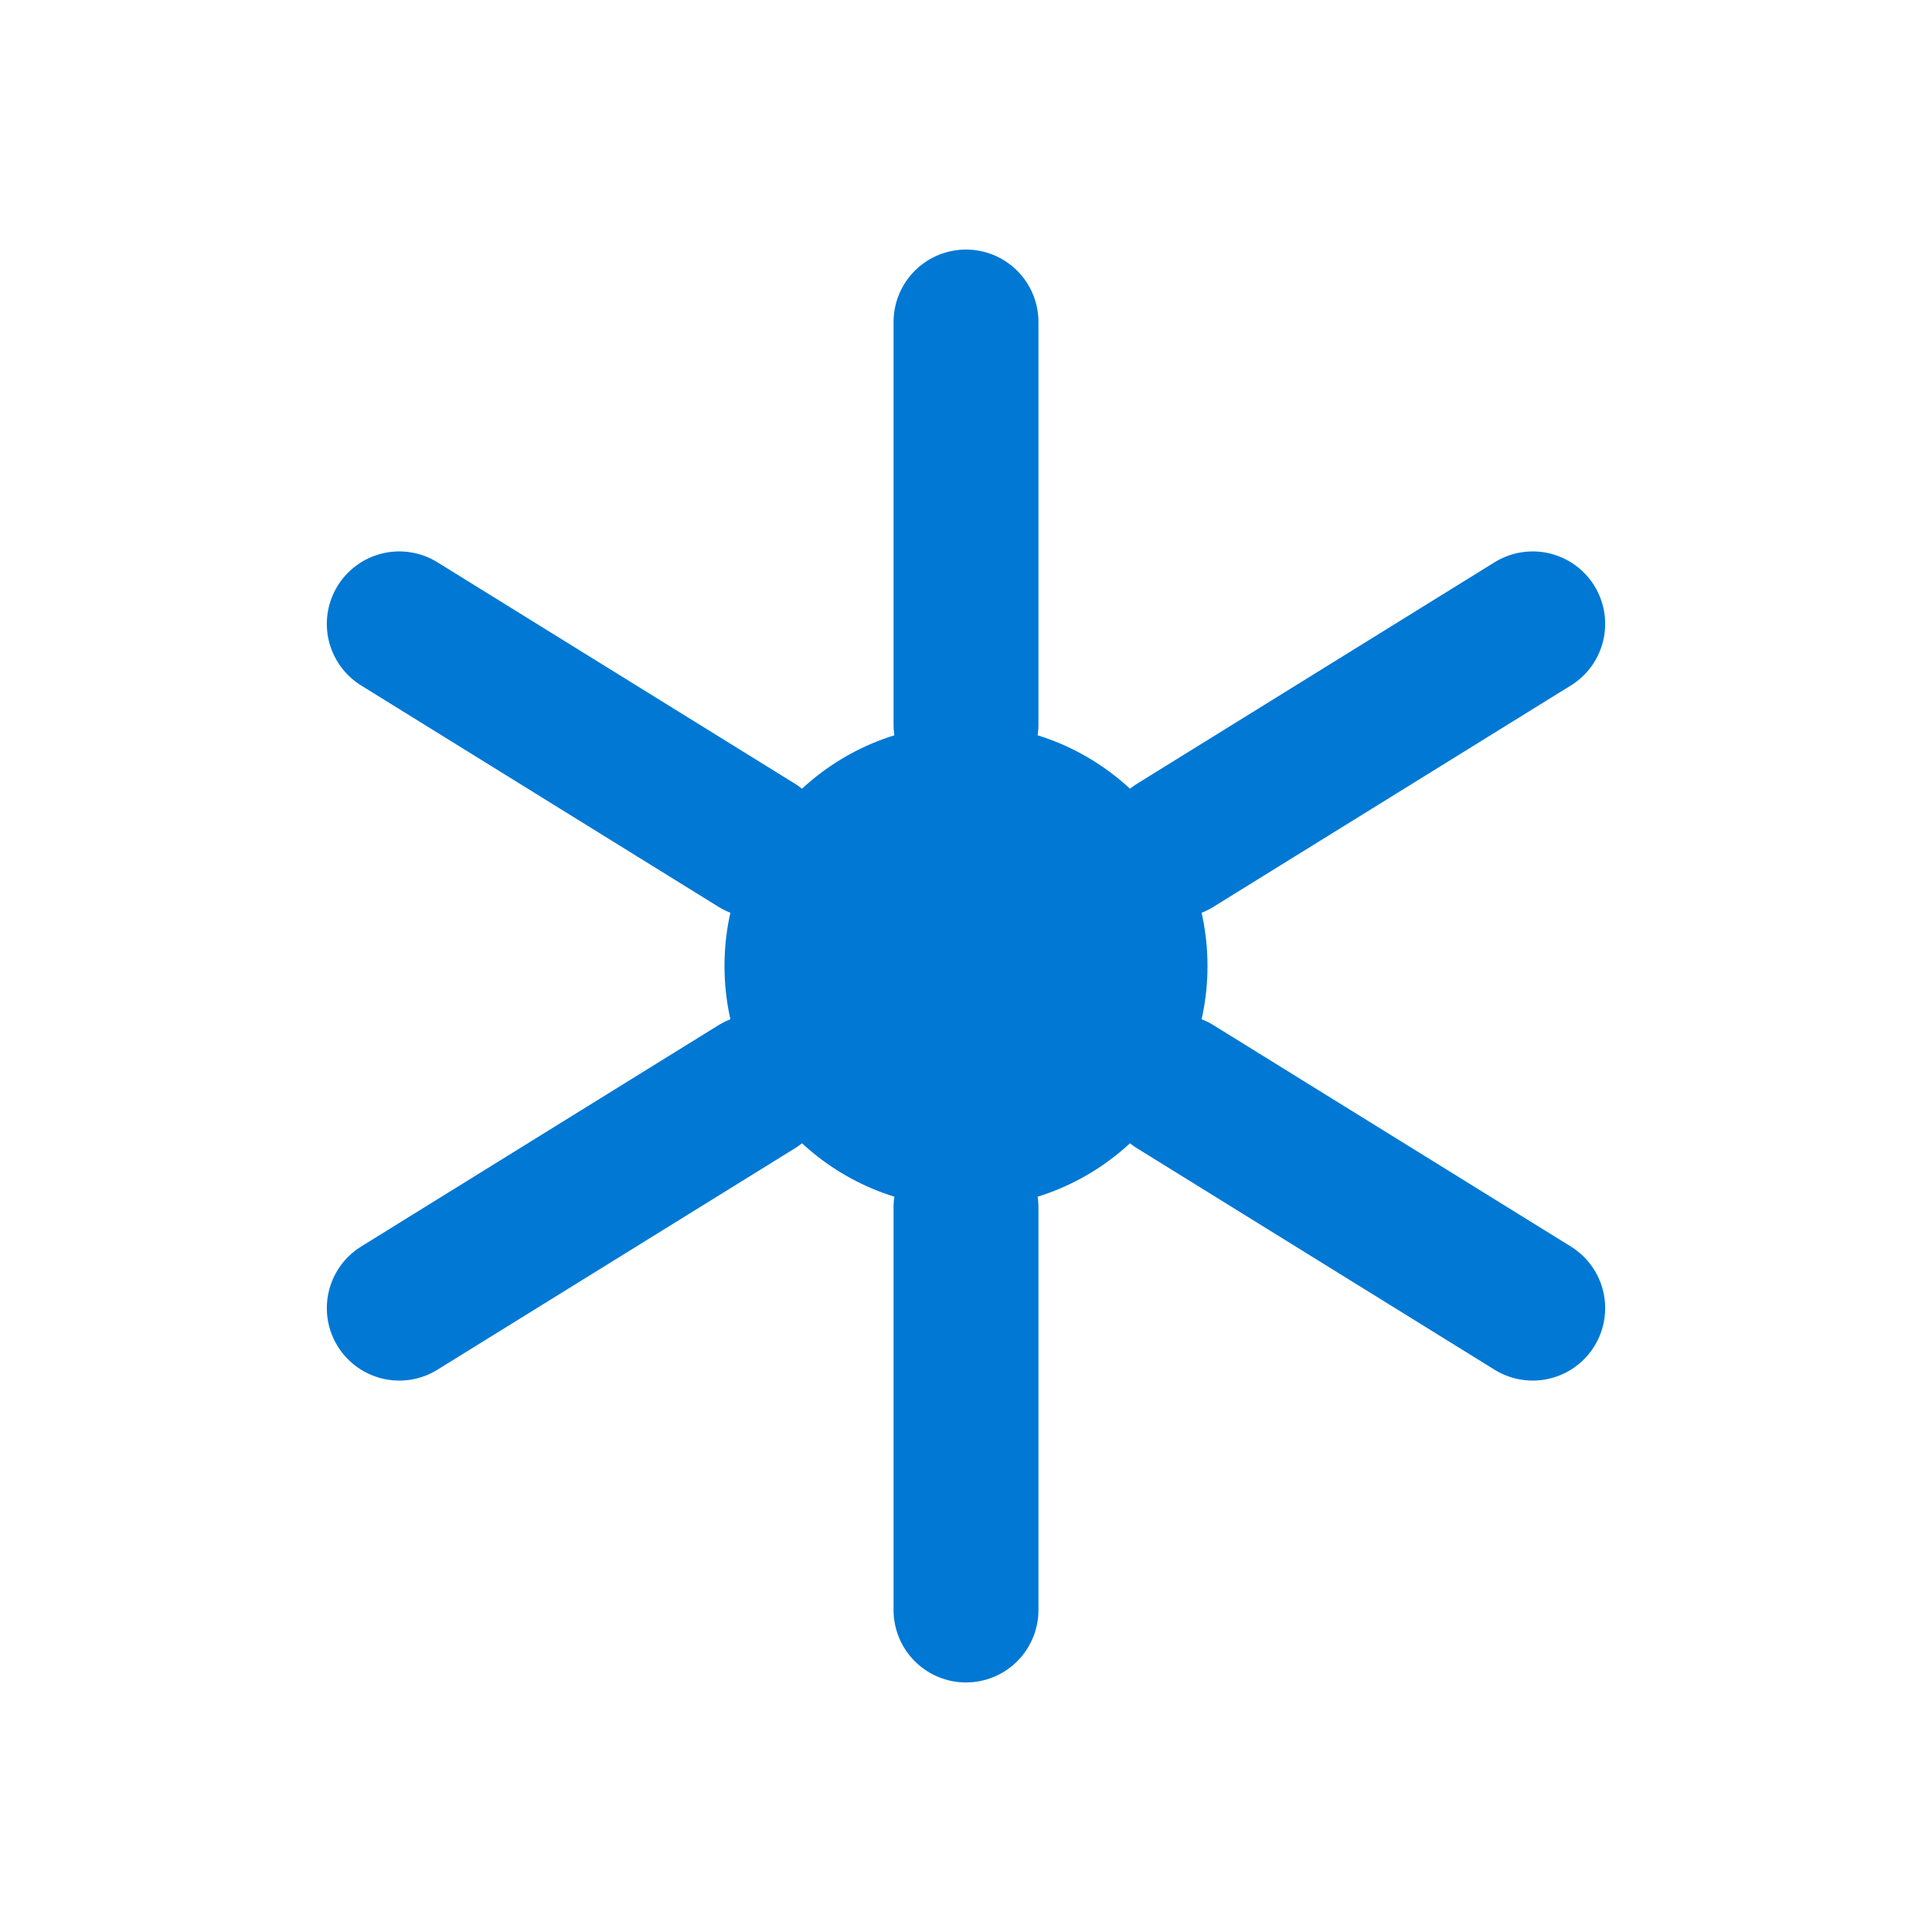
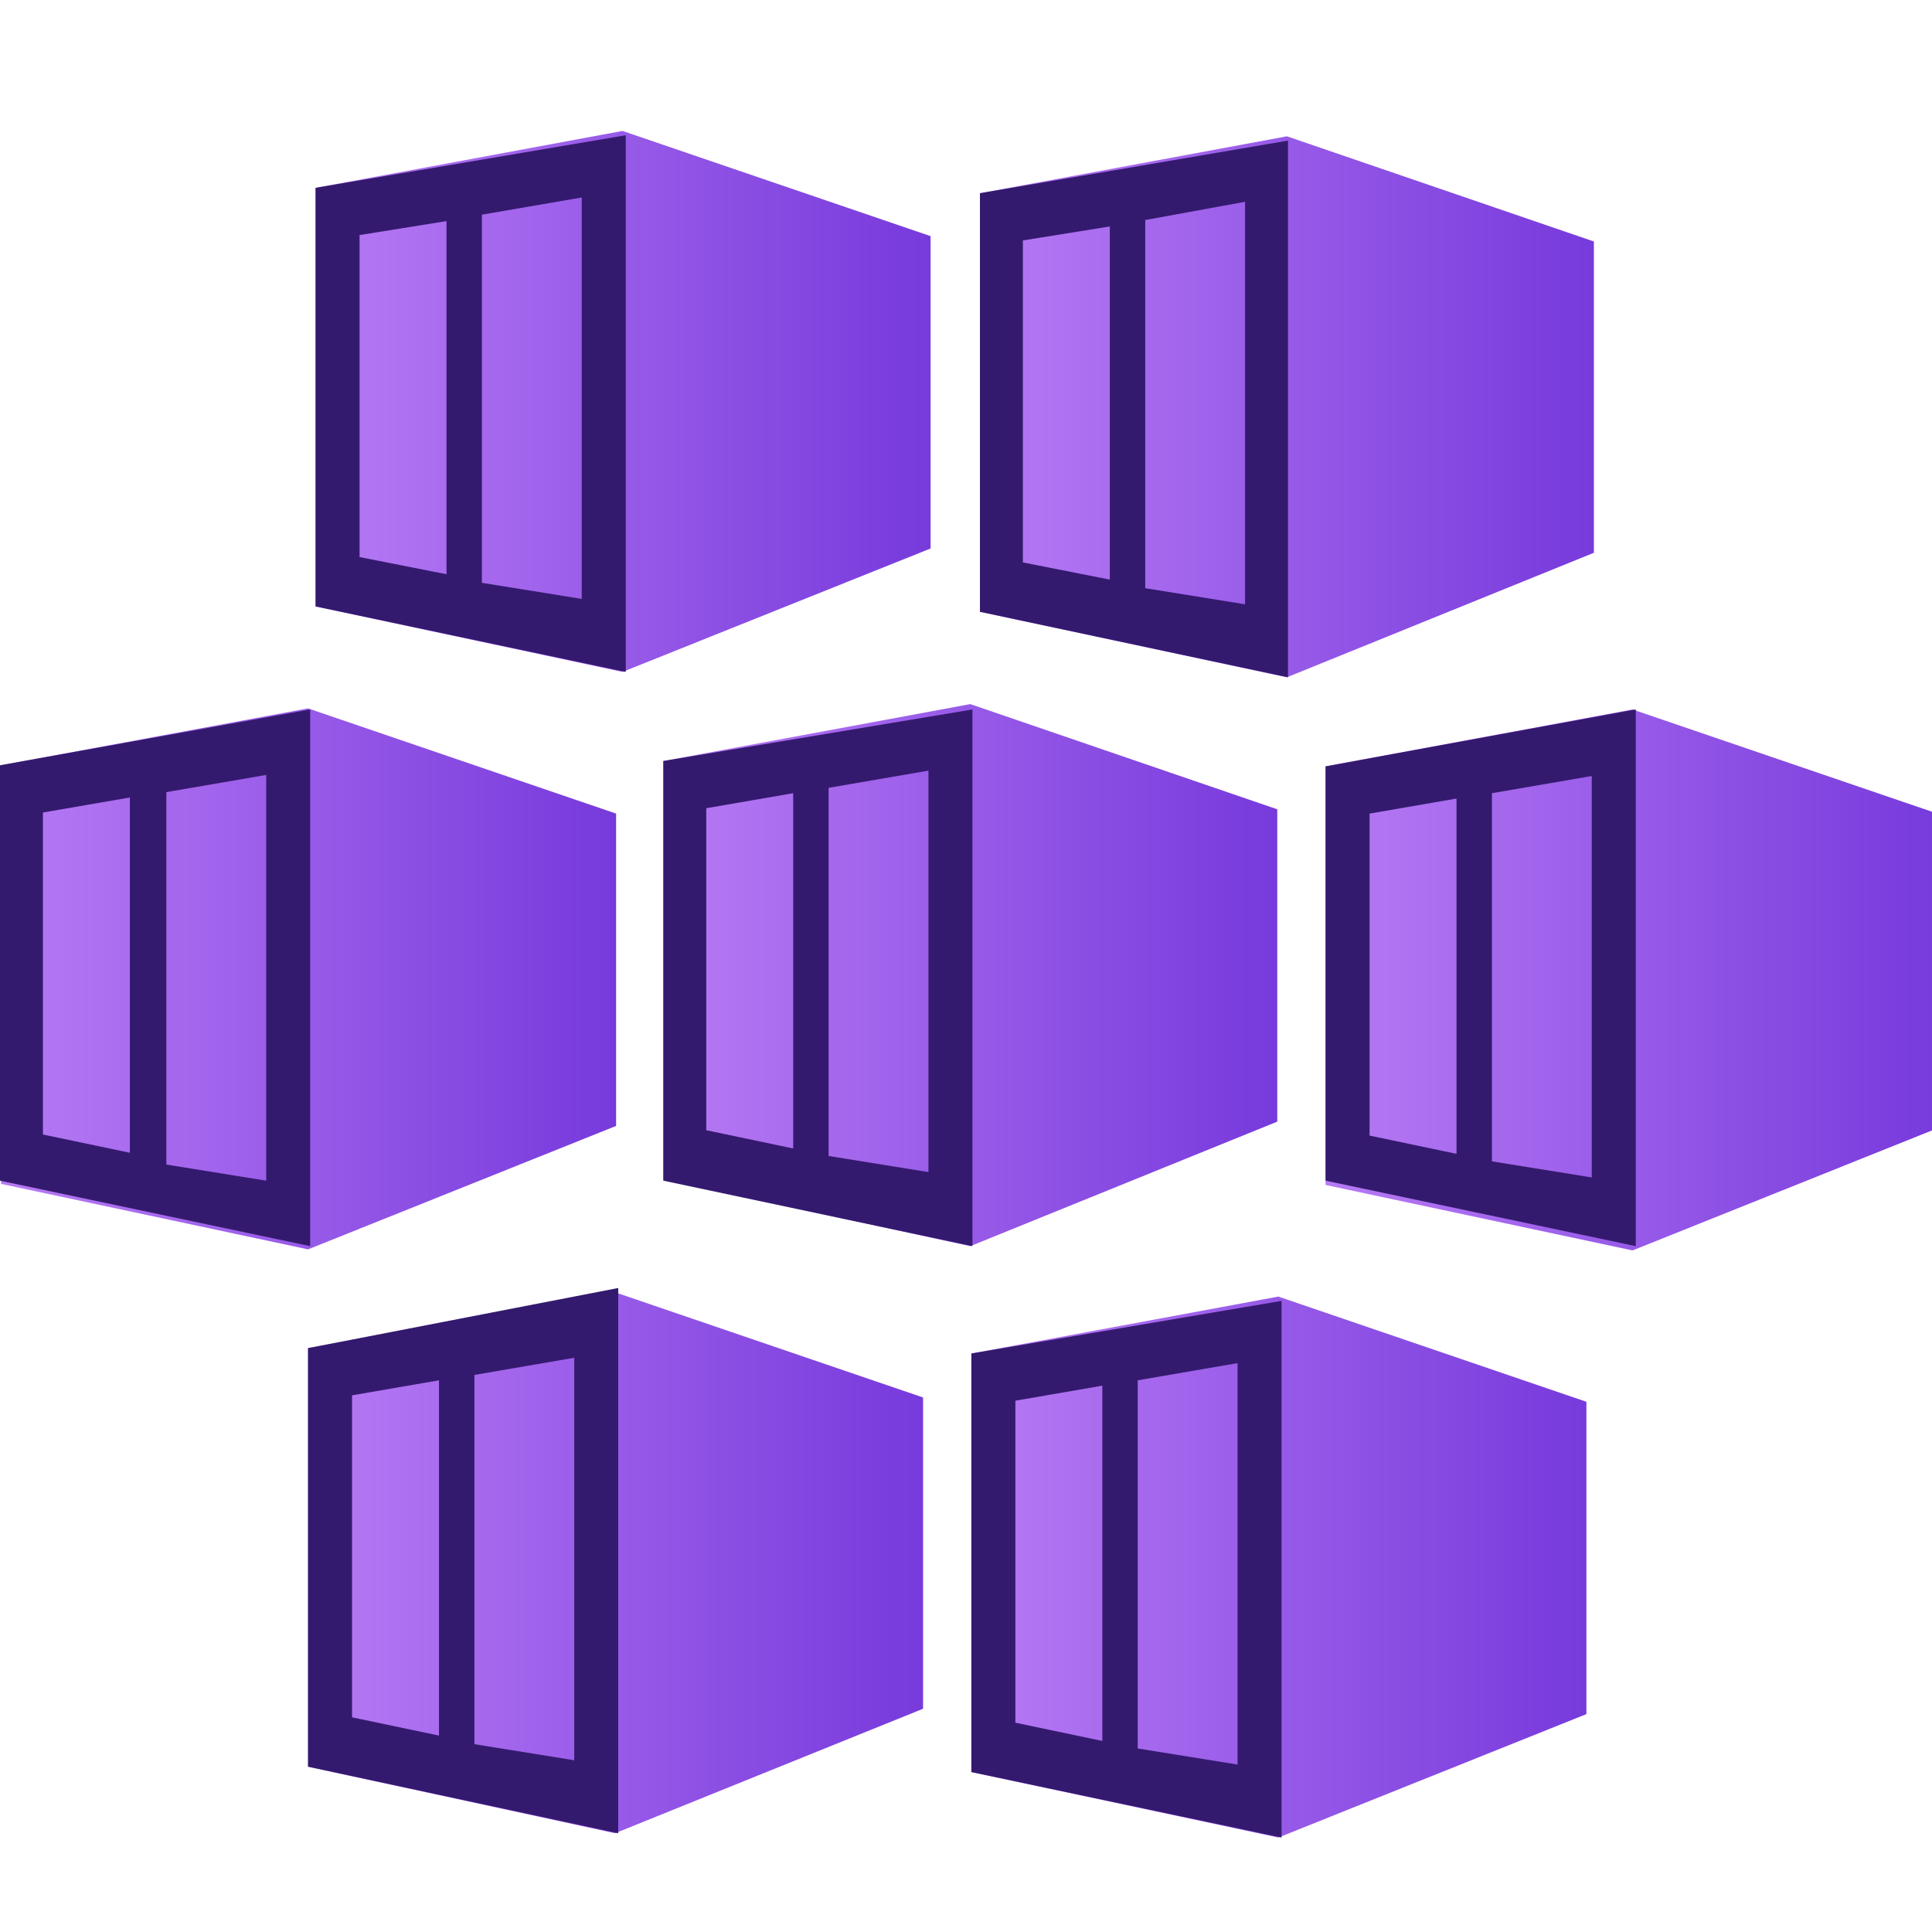
- <svg xmlns="http://www.w3.org/2000/svg" viewBox="0 0 24 24">
-   <circle cx="12" cy="12" r="3" fill="#0078D4" />
-   <line x1="12" y1="9" x2="12" y2="4" stroke="#0078D4" stroke-width="1.8" stroke-linecap="round" />
-   <line x1="12" y1="15" x2="12" y2="20" stroke="#0078D4" stroke-width="1.8" stroke-linecap="round" />
-   <line x1="9.4" y1="10.5" x2="4.96" y2="7.75" stroke="#0078D4" stroke-width="1.8" stroke-linecap="round" />
-   <line x1="14.6" y1="13.5" x2="19.04" y2="16.25" stroke="#0078D4" stroke-width="1.8" stroke-linecap="round" />
-   <line x1="14.6" y1="10.5" x2="19.04" y2="7.75" stroke="#0078D4" stroke-width="1.8" stroke-linecap="round" />
-   <line x1="9.4" y1="13.5" x2="4.96" y2="16.25" stroke="#0078D4" stroke-width="1.8" stroke-linecap="round" />
+ <svg xmlns="http://www.w3.org/2000/svg" id="af6a2c42-bd48-4857-a479-aecf8b3de4f6" width="18" height="18" viewBox="0 0 18 18">
+   <defs>
+     <linearGradient id="b70c9cf1-bab8-47e0-bbdb-ce1cd664d268" x1="2.94" y1="3.74" x2="8.67" y2="3.74" gradientUnits="userSpaceOnUse">
+       <stop offset="0" stop-color="#b77af4" />
+       <stop offset="1" stop-color="#773adc" />
+     </linearGradient>
+     <linearGradient id="beb69953-bd96-4515-8843-ac12546af936" x1="9.13" y1="3.79" x2="14.85" y2="3.79" gradientUnits="userSpaceOnUse">
+       <stop offset="0" stop-color="#b77af4" />
+       <stop offset="1" stop-color="#773adc" />
+     </linearGradient>
+     <linearGradient id="a39c76e8-547e-4eb4-bc25-d81c0f8cda62" x1="0.01" y1="9.12" x2="5.73" y2="9.12" gradientUnits="userSpaceOnUse">
+       <stop offset="0" stop-color="#b77af4" />
+       <stop offset="1" stop-color="#773adc" />
+     </linearGradient>
+     <linearGradient id="f0a2a491-17dc-4bb8-bbfc-ee58a5cf47da" x1="6.18" y1="9.08" x2="11.9" y2="9.08" gradientUnits="userSpaceOnUse">
+       <stop offset="0" stop-color="#b77af4" />
+       <stop offset="1" stop-color="#773adc" />
+     </linearGradient>
+     <linearGradient id="efc6a56d-8585-417d-931a-1dac2114ccd0" x1="12.35" y1="9.13" x2="18.08" y2="9.13" gradientUnits="userSpaceOnUse">
+       <stop offset="0" stop-color="#b77af4" />
+       <stop offset="1" stop-color="#773adc" />
+     </linearGradient>
+     <linearGradient id="e399aa93-341f-4df2-9c02-603b82b484c2" x1="2.87" y1="14.56" x2="8.6" y2="14.56" gradientUnits="userSpaceOnUse">
+       <stop offset="0" stop-color="#b77af4" />
+       <stop offset="1" stop-color="#773adc" />
+     </linearGradient>
+     <linearGradient id="a152bba0-ba2b-483a-b8c1-0ae7de355990" x1="9.05" y1="14.6" x2="14.78" y2="14.6" gradientUnits="userSpaceOnUse">
+       <stop offset="0" stop-color="#b77af4" />
+       <stop offset="1" stop-color="#773adc" />
+     </linearGradient>
+   </defs>
+   <polygon points="5.8 1.22 2.94 1.75 2.94 5.65 5.8 6.26 8.67 5.11 8.67 2.2 5.8 1.22" fill="url(#b70c9cf1-bab8-47e0-bbdb-ce1cd664d268)" />
+   <path d="M5.91,6.2,8.53,5.14A.2.2,0,0,0,8.65,5V2.36a.21.21,0,0,0-.13-.18l-2.65-.9H5.75l-2.6.48A.2.2,0,0,0,3,1.94V5.47a.19.19,0,0,0,.15.19l2.63.55A.32.32,0,0,0,5.91,6.2Z" fill="none" />
+   <path d="M2.94,1.75v3.9l2.89.61v-5Zm1.22,3.6-.81-.16v-3l.81-.13Zm1.26.23-.93-.15V2l.93-.16Z" fill="#341a6e" />
+   <polygon points="11.99 1.27 9.13 1.8 9.13 5.7 11.99 6.31 14.85 5.15 14.85 2.25 11.99 1.27" fill="url(#beb69953-bd96-4515-8843-ac12546af936)" />
+   <path d="M9.13,1.8V5.7L12,6.31v-5Zm1.21,3.6-.81-.16v-3l.81-.13Zm1.26.23-.93-.15V2.05l.93-.17Z" fill="#341a6e" />
+   <polygon points="2.87 6.6 0.01 7.13 0.01 11.03 2.87 11.64 5.74 10.49 5.74 7.58 2.87 6.6" fill="url(#a39c76e8-547e-4eb4-bc25-d81c0f8cda62)" />
+   <path d="M0,7.13V11l2.89.61v-5Zm1.21,3.61-.81-.17v-3l.81-.14ZM2.48,11l-.93-.15V7.38l.93-.16Z" fill="#341a6e" />
+   <polygon points="9.04 6.56 6.18 7.09 6.18 10.99 9.04 11.61 11.9 10.45 11.9 7.54 9.04 6.56" fill="url(#f0a2a491-17dc-4bb8-bbfc-ee58a5cf47da)" />
+   <path d="M6.18,7.09V11l2.88.61v-5ZM7.39,10.7l-.81-.17v-3l.81-.14Zm1.26.22-.93-.15V7.34l.93-.16Z" fill="#341a6e" />
+   <polygon points="15.21 6.61 12.35 7.14 12.35 11.04 15.21 11.65 18.08 10.5 18.08 7.59 15.21 6.61" fill="url(#efc6a56d-8585-417d-931a-1dac2114ccd0)" />
+   <path d="M12.35,7.14V11l2.89.61v-5Zm1.22,3.61-.81-.17v-3l.81-.14Zm1.26.22-.93-.15V7.39l.93-.16Z" fill="#341a6e" />
+   <polygon points="5.73 12.04 2.87 12.56 2.87 16.46 5.73 17.08 8.6 15.92 8.6 13.02 5.73 12.04" fill="url(#e399aa93-341f-4df2-9c02-603b82b484c2)" />
+   <path d="M5.84,17,8.45,16a.18.18,0,0,0,.12-.18v-2.6A.2.2,0,0,0,8.44,13L5.8,12.1a.17.17,0,0,0-.12,0l-2.6.47a.19.19,0,0,0-.16.19v3.54a.19.19,0,0,0,.15.19L5.7,17A.23.23,0,0,0,5.84,17Z" fill="none" />
+   <path d="M2.87,12.56v3.9l2.89.62V12Zm1.22,3.61L3.28,16V13l.81-.14Zm1.26.23-.93-.15V12.81l.93-.16Z" fill="#341a6e" />
+   <polygon points="11.91 12.08 9.05 12.61 9.05 16.51 11.91 17.12 14.78 15.97 14.78 13.06 11.91 12.08" fill="url(#a152bba0-ba2b-483a-b8c1-0ae7de355990)" />
+   <path d="M9.05,12.61v3.9l2.89.61v-5Zm1.22,3.61-.81-.17v-3l.81-.14Zm1.26.22-.93-.15V12.86l.93-.16Z" fill="#341a6e" />
</svg>
